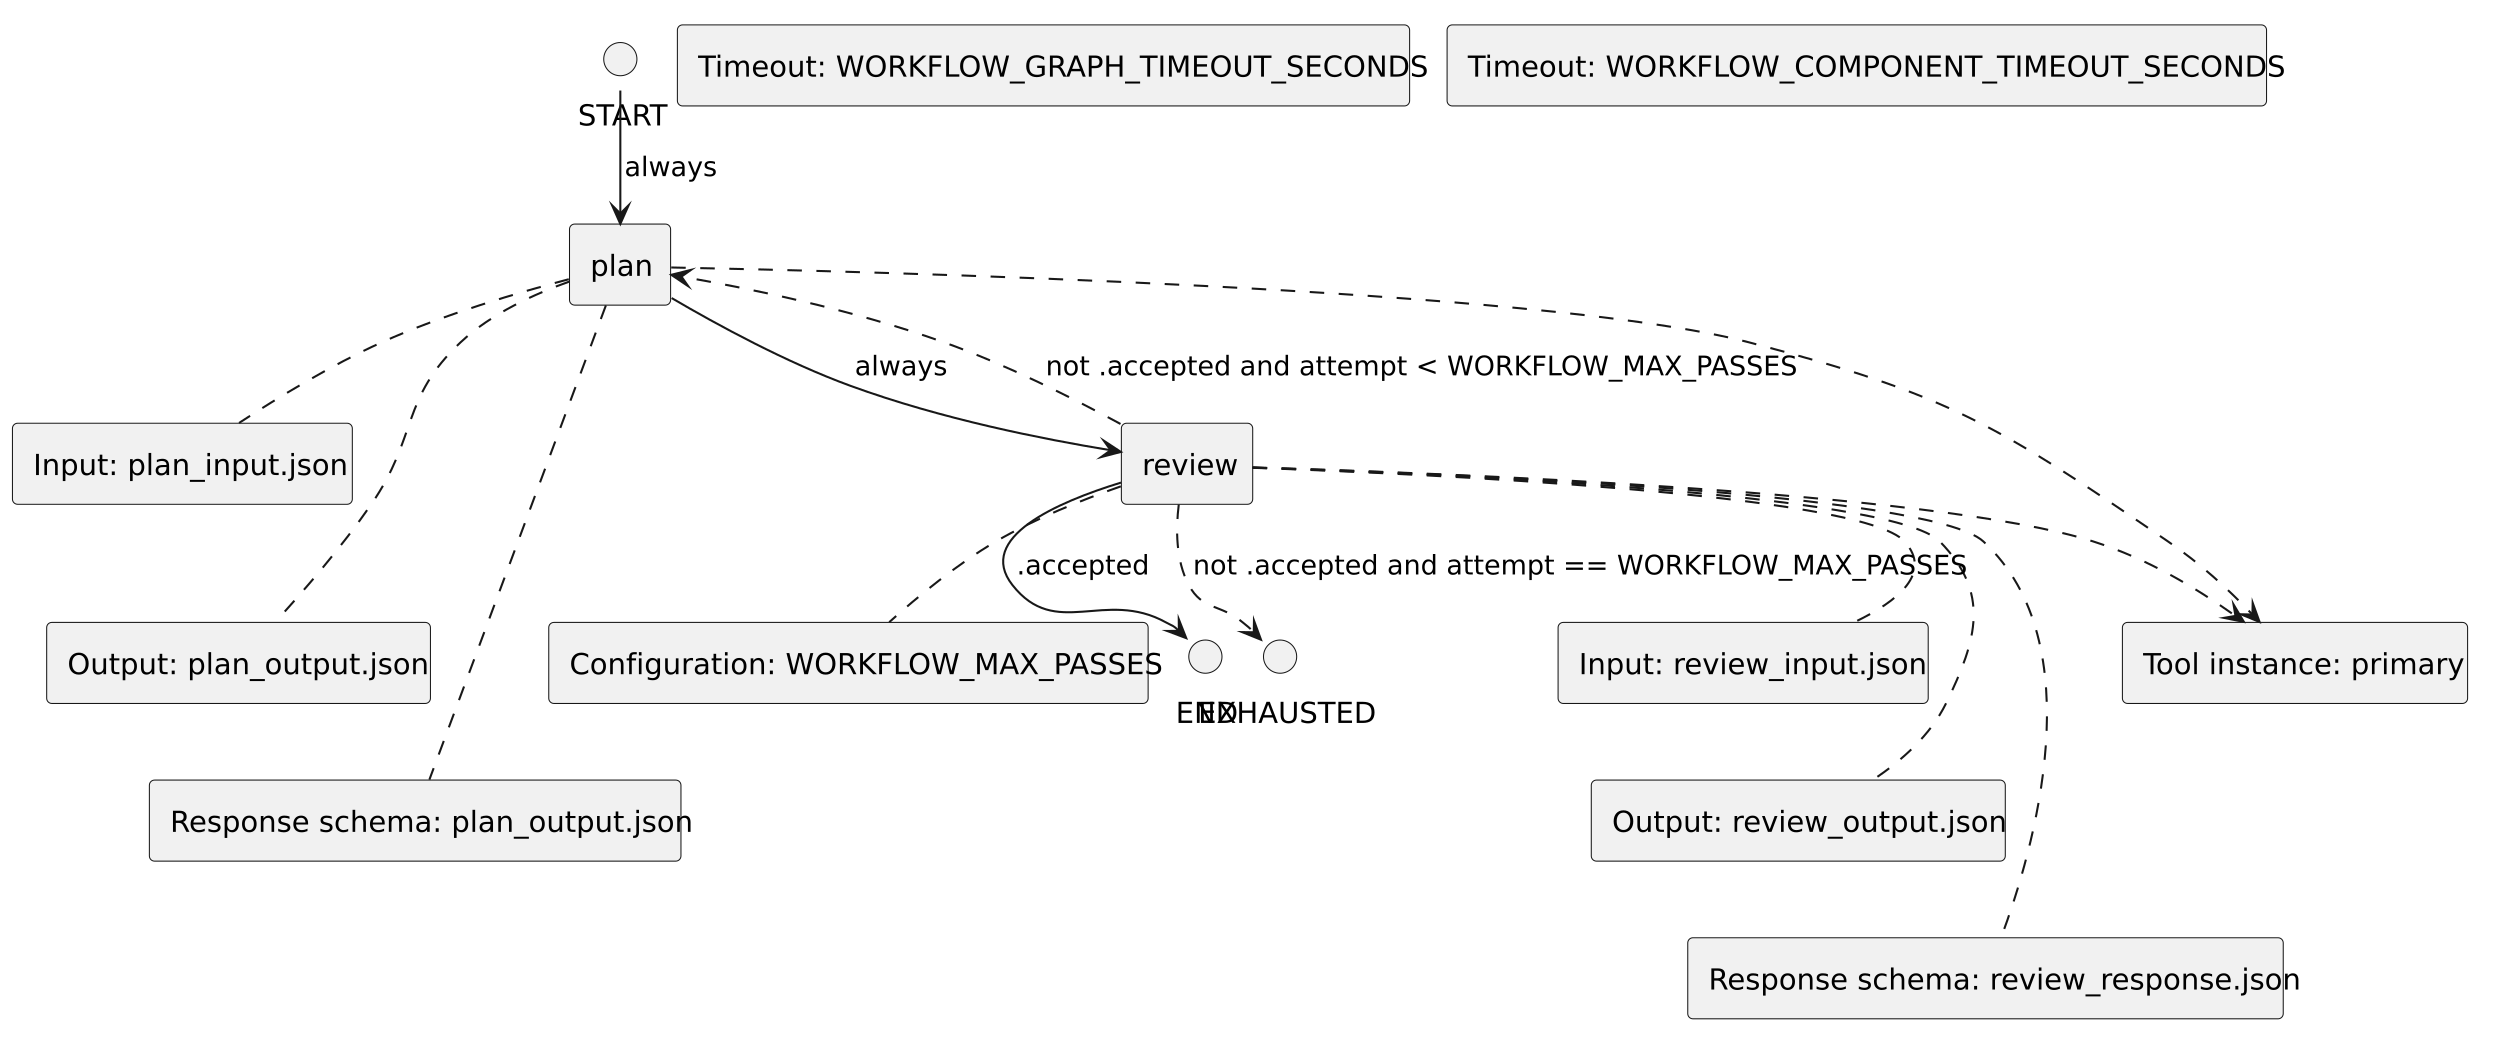
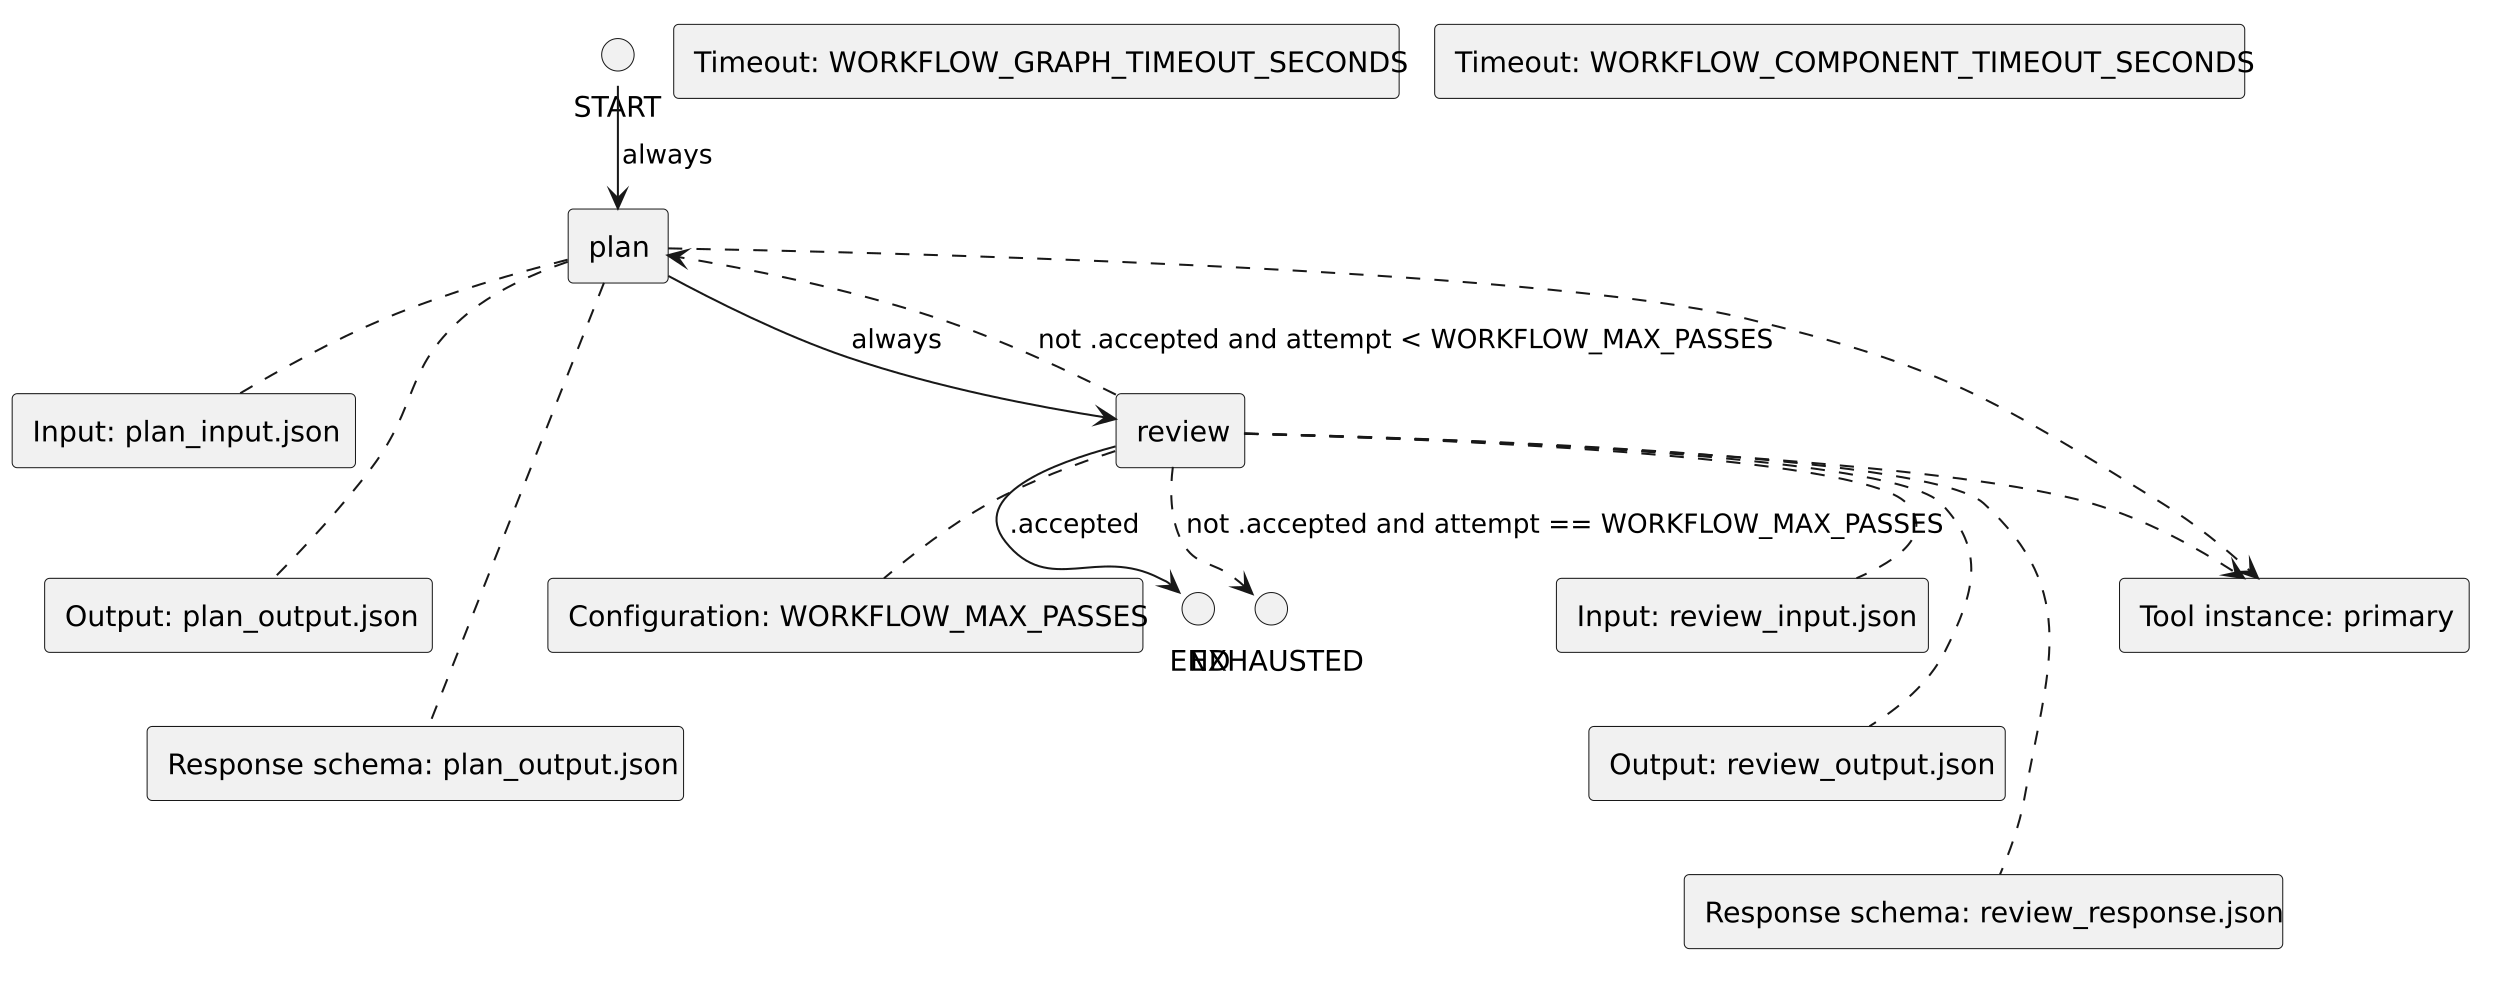
- <svg xmlns="http://www.w3.org/2000/svg" xmlns:xlink="http://www.w3.org/1999/xlink" version="1.1" data-diagram-type="DESCRIPTION" style="width:1205px;height:507px;background:#FFFFFF;" width="1205px" height="507px" viewBox="0 0 1205 507" zoomAndPan="magnify" preserveAspectRatio="none" contentStyleType="text/css">
+ <svg xmlns="http://www.w3.org/2000/svg" xmlns:xlink="http://www.w3.org/1999/xlink" version="1.1" data-diagram-type="DESCRIPTION" style="width:1232px;height:483px;background:#FFFFFF;" width="1232px" height="483px" viewBox="0 0 1232 483" zoomAndPan="magnify" preserveAspectRatio="none" contentStyleType="text/css">
  <defs />
  <g font-family="DejaVu Sans, Liberation Sans, Arial, sans-serif" lengthAdjust="spacing">
    <g class="entity" data-qualified-name="n0" id="ent0001" data-source-line="5">
      <a target="_top" href="//github.com/gorban/api-agent/blob/_____switch_branch_____/demo/simple/workflows/components/draft.md.html#node-plan" xlink:href="//github.com/gorban/api-agent/blob/_____switch_branch_____/demo/simple/workflows/components/draft.md.html#node-plan" xlink:type="simple" xlink:actuate="onRequest" xlink:show="new" title="//github.com/gorban/api-agent/blob/_____switch_branch_____/demo/simple/workflows/components/draft.md.html#node-plan" xlink:title="//github.com/gorban/api-agent/blob/_____switch_branch_____/demo/simple/workflows/components/draft.md.html#node-plan">
-         <rect x="274.5" y="108" width="48.728" height="39.068" fill="#F1F1F1" style="stroke:#181818;stroke-width:0.5;" rx="2.5" ry="2.5" />
-         <text x="284.5" y="132.966" fill="#000" font-size="14" textLength="28.728">plan</text>
+         <rect x="280" y="103" width="49.278" height="36.488" fill="#F1F1F1" style="stroke:#181818;stroke-width:0.5;" rx="2.5" ry="2.5" />
+         <text x="290" y="126.535" fill="#000" font-size="14" textLength="29.278">plan</text>
      </a>
    </g>
    <g class="entity" data-qualified-name="ref0" id="ent0002" data-source-line="6">
      <a target="_top" href="//github.com/gorban/api-agent/blob/_____switch_branch_____/demo/simple/schemas/plan_input.json" xlink:href="//github.com/gorban/api-agent/blob/_____switch_branch_____/demo/simple/schemas/plan_input.json" xlink:type="simple" xlink:actuate="onRequest" xlink:show="new" title="//github.com/gorban/api-agent/blob/_____switch_branch_____/demo/simple/schemas/plan_input.json" xlink:title="//github.com/gorban/api-agent/blob/_____switch_branch_____/demo/simple/schemas/plan_input.json">
-         <rect x="6" y="204" width="163.821" height="39.068" fill="#F1F1F1" style="stroke:#181818;stroke-width:0.5;" rx="2.5" ry="2.5" />
-         <text x="16" y="228.966" fill="#000" font-size="14" textLength="143.821">Input: plan_input.json</text>
+         <rect x="6" y="194" width="169.181" height="36.488" fill="#F1F1F1" style="stroke:#181818;stroke-width:0.5;" rx="2.5" ry="2.5" />
+         <text x="16" y="217.535" fill="#000" font-size="14" textLength="149.181">Input: plan_input.json</text>
      </a>
    </g>
    <g class="entity" data-qualified-name="ref1" id="ent0004" data-source-line="8">
      <a target="_top" href="//github.com/gorban/api-agent/blob/_____switch_branch_____/demo/simple/schemas/plan_output.json" xlink:href="//github.com/gorban/api-agent/blob/_____switch_branch_____/demo/simple/schemas/plan_output.json" xlink:type="simple" xlink:actuate="onRequest" xlink:show="new" title="//github.com/gorban/api-agent/blob/_____switch_branch_____/demo/simple/schemas/plan_output.json" xlink:title="//github.com/gorban/api-agent/blob/_____switch_branch_____/demo/simple/schemas/plan_output.json">
-         <rect x="22.5" y="300" width="184.975" height="39.068" fill="#F1F1F1" style="stroke:#181818;stroke-width:0.5;" rx="2.5" ry="2.5" />
-         <text x="32.5" y="324.966" fill="#000" font-size="14" textLength="164.975">Output: plan_output.json</text>
+         <rect x="22" y="285" width="191.049" height="36.488" fill="#F1F1F1" style="stroke:#181818;stroke-width:0.5;" rx="2.5" ry="2.5" />
+         <text x="32" y="308.535" fill="#000" font-size="14" textLength="171.049">Output: plan_output.json</text>
      </a>
    </g>
    <g class="entity" data-qualified-name="ref2" id="ent0007" data-source-line="11">
      <a target="_top" href="//github.com/gorban/api-agent/blob/_____switch_branch_____/demo/simple/schemas/plan_output.json" xlink:href="//github.com/gorban/api-agent/blob/_____switch_branch_____/demo/simple/schemas/plan_output.json" xlink:type="simple" xlink:actuate="onRequest" xlink:show="new" title="//github.com/gorban/api-agent/blob/_____switch_branch_____/demo/simple/schemas/plan_output.json" xlink:title="//github.com/gorban/api-agent/blob/_____switch_branch_____/demo/simple/schemas/plan_output.json">
-         <rect x="72" y="376" width="256.221" height="39.068" fill="#F1F1F1" style="stroke:#181818;stroke-width:0.5;" rx="2.5" ry="2.5" />
-         <text x="82" y="400.966" fill="#000" font-size="14" textLength="236.221">Response schema: plan_output.json</text>
+         <rect x="72.5" y="358" width="264.364" height="36.488" fill="#F1F1F1" style="stroke:#181818;stroke-width:0.5;" rx="2.5" ry="2.5" />
+         <text x="82.5" y="381.535" fill="#000" font-size="14" textLength="244.364">Response schema: plan_output.json</text>
      </a>
    </g>
    <g class="entity" data-qualified-name="n1" id="ent0010" data-source-line="14">
      <a target="_top" href="//github.com/gorban/api-agent/blob/_____switch_branch_____/demo/simple/workflows/components/draft.md.html#node-review" xlink:href="//github.com/gorban/api-agent/blob/_____switch_branch_____/demo/simple/workflows/components/draft.md.html#node-review" xlink:type="simple" xlink:actuate="onRequest" xlink:show="new" title="//github.com/gorban/api-agent/blob/_____switch_branch_____/demo/simple/workflows/components/draft.md.html#node-review" xlink:title="//github.com/gorban/api-agent/blob/_____switch_branch_____/demo/simple/workflows/components/draft.md.html#node-review">
-         <rect x="540.5" y="204" width="63.302" height="39.068" fill="#F1F1F1" style="stroke:#181818;stroke-width:0.5;" rx="2.5" ry="2.5" />
-         <text x="550.5" y="228.966" fill="#000" font-size="14" textLength="43.302">review</text>
+         <rect x="550" y="194" width="63.408" height="36.488" fill="#F1F1F1" style="stroke:#181818;stroke-width:0.5;" rx="2.5" ry="2.5" />
+         <text x="560" y="217.535" fill="#000" font-size="14" textLength="43.408">review</text>
      </a>
    </g>
    <g class="entity" data-qualified-name="ref3" id="ent0011" data-source-line="15">
      <a target="_top" href="//github.com/gorban/api-agent/blob/_____switch_branch_____/demo/simple/schemas/review_input.json" xlink:href="//github.com/gorban/api-agent/blob/_____switch_branch_____/demo/simple/schemas/review_input.json" xlink:type="simple" xlink:actuate="onRequest" xlink:show="new" title="//github.com/gorban/api-agent/blob/_____switch_branch_____/demo/simple/schemas/review_input.json" xlink:title="//github.com/gorban/api-agent/blob/_____switch_branch_____/demo/simple/schemas/review_input.json">
-         <rect x="751" y="300" width="178.395" height="39.068" fill="#F1F1F1" style="stroke:#181818;stroke-width:0.5;" rx="2.5" ry="2.5" />
-         <text x="761" y="324.966" fill="#000" font-size="14" textLength="158.395">Input: review_input.json</text>
+         <rect x="767" y="285" width="183.311" height="36.488" fill="#F1F1F1" style="stroke:#181818;stroke-width:0.5;" rx="2.5" ry="2.5" />
+         <text x="777" y="308.535" fill="#000" font-size="14" textLength="163.311">Input: review_input.json</text>
      </a>
    </g>
    <g class="entity" data-qualified-name="ref4" id="ent0013" data-source-line="17">
      <a target="_top" href="//github.com/gorban/api-agent/blob/_____switch_branch_____/demo/simple/schemas/review_output.json" xlink:href="//github.com/gorban/api-agent/blob/_____switch_branch_____/demo/simple/schemas/review_output.json" xlink:type="simple" xlink:actuate="onRequest" xlink:show="new" title="//github.com/gorban/api-agent/blob/_____switch_branch_____/demo/simple/schemas/review_output.json" xlink:title="//github.com/gorban/api-agent/blob/_____switch_branch_____/demo/simple/schemas/review_output.json">
-         <rect x="767" y="376" width="199.549" height="39.068" fill="#F1F1F1" style="stroke:#181818;stroke-width:0.5;" rx="2.5" ry="2.5" />
-         <text x="777" y="400.966" fill="#000" font-size="14" textLength="179.549">Output: review_output.json</text>
+         <rect x="783" y="358" width="205.179" height="36.488" fill="#F1F1F1" style="stroke:#181818;stroke-width:0.5;" rx="2.5" ry="2.5" />
+         <text x="793" y="381.535" fill="#000" font-size="14" textLength="185.179">Output: review_output.json</text>
      </a>
    </g>
    <g class="entity" data-qualified-name="ref5" id="ent0016" data-source-line="20">
      <a target="_top" href="//github.com/gorban/api-agent/blob/_____switch_branch_____/demo/simple/schemas/review_response.json" xlink:href="//github.com/gorban/api-agent/blob/_____switch_branch_____/demo/simple/schemas/review_response.json" xlink:type="simple" xlink:actuate="onRequest" xlink:show="new" title="//github.com/gorban/api-agent/blob/_____switch_branch_____/demo/simple/schemas/review_response.json" xlink:title="//github.com/gorban/api-agent/blob/_____switch_branch_____/demo/simple/schemas/review_response.json">
-         <rect x="813.5" y="452" width="287.021" height="39.068" fill="#F1F1F1" style="stroke:#181818;stroke-width:0.5;" rx="2.5" ry="2.5" />
-         <text x="823.5" y="476.966" fill="#000" font-size="14" textLength="267.021">Response schema: review_response.json</text>
+         <rect x="830" y="431" width="294.935" height="36.488" fill="#F1F1F1" style="stroke:#181818;stroke-width:0.5;" rx="2.5" ry="2.5" />
+         <text x="840" y="454.535" fill="#000" font-size="14" textLength="274.935">Response schema: review_response.json</text>
      </a>
    </g>
    <g class="entity" data-qualified-name="toolbinding1" id="ent0019" data-source-line="23">
      <a target="_top" href="//github.com/gorban/api-agent/blob/_____switch_branch_____/demo/simple/workflows/components/draft.md.html#workflow-tool-node-plan-primary" xlink:href="//github.com/gorban/api-agent/blob/_____switch_branch_____/demo/simple/workflows/components/draft.md.html#workflow-tool-node-plan-primary" xlink:type="simple" xlink:actuate="onRequest" xlink:show="new" title="//github.com/gorban/api-agent/blob/_____switch_branch_____/demo/simple/workflows/components/draft.md.html#workflow-tool-node-plan-primary" xlink:title="//github.com/gorban/api-agent/blob/_____switch_branch_____/demo/simple/workflows/components/draft.md.html#workflow-tool-node-plan-primary">
-         <rect x="1023" y="300" width="166.383" height="39.068" fill="#F1F1F1" style="stroke:#181818;stroke-width:0.5;" rx="2.5" ry="2.5" />
-         <text x="1033" y="324.966" fill="#000" font-size="14" textLength="146.383">Tool instance: primary</text>
+         <rect x="1044.5" y="285" width="172.318" height="36.488" fill="#F1F1F1" style="stroke:#181818;stroke-width:0.5;" rx="2.5" ry="2.5" />
+         <text x="1054.5" y="308.535" fill="#000" font-size="14" textLength="152.318">Tool instance: primary</text>
      </a>
    </g>
    <g class="entity" data-qualified-name="timeout6" id="ent0022" data-source-line="26">
      <a target="_top" href="//github.com/gorban/api-agent/blob/_____switch_branch_____/demo/simple/cfg/config.toml" xlink:href="//github.com/gorban/api-agent/blob/_____switch_branch_____/demo/simple/cfg/config.toml" xlink:type="simple" xlink:actuate="onRequest" xlink:show="new" title="//github.com/gorban/api-agent/blob/_____switch_branch_____/demo/simple/cfg/config.toml" xlink:title="//github.com/gorban/api-agent/blob/_____switch_branch_____/demo/simple/cfg/config.toml">
-         <rect x="326.5" y="12" width="352.933" height="39.068" fill="#F1F1F1" style="stroke:#181818;stroke-width:0.5;" rx="2.5" ry="2.5" />
-         <text x="336.5" y="36.966" fill="#000" font-size="14" textLength="332.933">Timeout: WORKFLOW_GRAPH_TIMEOUT_SECONDS</text>
+         <rect x="332" y="12" width="357.497" height="36.488" fill="#F1F1F1" style="stroke:#181818;stroke-width:0.5;" rx="2.5" ry="2.5" />
+         <text x="342" y="35.535" fill="#000" font-size="14" textLength="337.497">Timeout: WORKFLOW_GRAPH_TIMEOUT_SECONDS</text>
      </a>
    </g>
    <g class="entity" data-qualified-name="timeout7" id="ent0023" data-source-line="27">
      <a target="_top" href="//github.com/gorban/api-agent/blob/_____switch_branch_____/demo/simple/cfg/config.toml" xlink:href="//github.com/gorban/api-agent/blob/_____switch_branch_____/demo/simple/cfg/config.toml" xlink:type="simple" xlink:actuate="onRequest" xlink:show="new" title="//github.com/gorban/api-agent/blob/_____switch_branch_____/demo/simple/cfg/config.toml" xlink:title="//github.com/gorban/api-agent/blob/_____switch_branch_____/demo/simple/cfg/config.toml">
-         <rect x="697.5" y="12" width="394.974" height="39.068" fill="#F1F1F1" style="stroke:#181818;stroke-width:0.5;" rx="2.5" ry="2.5" />
-         <text x="707.5" y="36.966" fill="#000" font-size="14" textLength="374.974">Timeout: WORKFLOW_COMPONENT_TIMEOUT_SECONDS</text>
+         <rect x="707" y="12" width="399.203" height="36.488" fill="#F1F1F1" style="stroke:#181818;stroke-width:0.5;" rx="2.5" ry="2.5" />
+         <text x="717" y="35.535" fill="#000" font-size="14" textLength="379.203">Timeout: WORKFLOW_COMPONENT_TIMEOUT_SECONDS</text>
      </a>
    </g>
    <g class="entity" data-qualified-name="passlimit8" id="ent0024" data-source-line="28">
      <a target="_top" href="//github.com/gorban/api-agent/blob/_____switch_branch_____/demo/simple/cfg/config.toml" xlink:href="//github.com/gorban/api-agent/blob/_____switch_branch_____/demo/simple/cfg/config.toml" xlink:type="simple" xlink:actuate="onRequest" xlink:show="new" title="//github.com/gorban/api-agent/blob/_____switch_branch_____/demo/simple/cfg/config.toml" xlink:title="//github.com/gorban/api-agent/blob/_____switch_branch_____/demo/simple/cfg/config.toml">
-         <rect x="264.5" y="300" width="288.897" height="39.068" fill="#F1F1F1" style="stroke:#181818;stroke-width:0.5;" rx="2.5" ry="2.5" />
-         <text x="274.5" y="324.966" fill="#000" font-size="14" textLength="268.897">Configuration: WORKFLOW_MAX_PASSES</text>
+         <rect x="270" y="285" width="293.232" height="36.488" fill="#F1F1F1" style="stroke:#181818;stroke-width:0.5;" rx="2.5" ry="2.5" />
+         <text x="280" y="308.535" fill="#000" font-size="14" textLength="273.232">Configuration: WORKFLOW_MAX_PASSES</text>
      </a>
    </g>
    <g class="entity" data-qualified-name="start" id="ent0026" data-source-line="30">
-       <ellipse cx="299" cy="28.5" rx="8" ry="8" fill="#F1F1F1" style="stroke:#181818;stroke-width:0.5;" />
-       <text x="278.546" y="60.466" fill="#000" font-size="14" textLength="40.908">START</text>
+       <ellipse cx="304.5" cy="27" rx="8" ry="8" fill="#F1F1F1" style="stroke:#181818;stroke-width:0.5;" />
+       <text x="282.622" y="57.535" fill="#000" font-size="14" textLength="43.757">START</text>
    </g>
    <g class="entity" data-qualified-name="end" id="ent0029" data-source-line="33">
-       <ellipse cx="581" cy="316.5" rx="8" ry="8" fill="#F1F1F1" style="stroke:#181818;stroke-width:0.5;" />
-       <text x="566.678" y="348.466" fill="#000" font-size="14" textLength="28.644">END</text>
+       <ellipse cx="590.5" cy="300" rx="8" ry="8" fill="#F1F1F1" style="stroke:#181818;stroke-width:0.5;" />
+       <text x="576.292" y="330.535" fill="#000" font-size="14" textLength="28.417">END</text>
    </g>
    <g class="entity" data-qualified-name="exhausted" id="ent0032" data-source-line="36">
-       <ellipse cx="617" cy="316.5" rx="8" ry="8" fill="#F1F1F1" style="stroke:#181818;stroke-width:0.5;" />
-       <text x="577.492" y="348.466" fill="#000" font-size="14" textLength="79.016">EXHAUSTED</text>
+       <ellipse cx="626.5" cy="300" rx="8" ry="8" fill="#F1F1F1" style="stroke:#181818;stroke-width:0.5;" />
+       <text x="586.267" y="330.535" fill="#000" font-size="14" textLength="80.466">EXHAUSTED</text>
    </g>
    <g class="link" data-entity-1="ent0001" data-entity-2="ent0002" id="lnk3" data-link-type="association">
-       <path d="M274.158,134.591 C250.442,140.819 213.981,151.485 184,165 C159.735,175.938 133.948,191.636 115.217,203.867" style="stroke:#181818;stroke-width:1;stroke-dasharray:7,7;" fill="none" />
+       <path d="M279.761,127.965 C256.12,134.028 219.712,144.319 189.5,157 C164.588,167.456 137.766,182.331 118.332,193.822" style="stroke:#181818;stroke-width:1;stroke-dasharray:7,7;" fill="none" />
    </g>
    <g class="link" data-entity-1="ent0001" data-entity-2="ent0004" id="lnk5" data-link-type="association">
-       <path d="M274.481,135.7 C258.084,141.499 236.871,151.012 222,165 C193.166,192.122 201.465,210.407 179,243 C164.86,263.515 146.206,285.012 132.687,299.797" style="stroke:#181818;stroke-width:1;stroke-dasharray:7,7;" fill="none" />
+       <path d="M279.793,128.985 C263.52,134.539 242.525,143.622 227.5,157 C199.208,182.192 206.19,199.664 183.5,230 C168.57,249.961 149.024,270.739 135.086,284.813" style="stroke:#181818;stroke-width:1;stroke-dasharray:7,7;" fill="none" />
    </g>
    <g class="link" data-entity-1="ent0001" data-entity-2="ent0007" id="lnk8" data-link-type="association">
-       <path d="M292.039,147.205 C273.861,196.044 225.122,326.999 206.954,375.816" style="stroke:#181818;stroke-width:1;stroke-dasharray:7,7;" fill="none" />
+       <path d="M297.627,139.39 C279.314,185.72 229.505,311.737 211.289,357.823" style="stroke:#181818;stroke-width:1;stroke-dasharray:7,7;" fill="none" />
    </g>
    <g class="link" data-entity-1="ent0010" data-entity-2="ent0011" id="lnk12" data-link-type="association">
-       <path d="M603.762,225.477 C685.315,228.311 897.164,237.851 918,261 C931.562,276.068 915.075,289.691 893.822,299.89" style="stroke:#181818;stroke-width:1;stroke-dasharray:7,7;" fill="none" />
+       <path d="M613.138,213.717 C696.586,215.933 917.762,224.033 939.5,248 C953.012,262.897 936.459,275.613 914.874,284.956" style="stroke:#181818;stroke-width:1;stroke-dasharray:7,7;" fill="none" />
    </g>
    <g class="link" data-entity-1="ent0010" data-entity-2="ent0013" id="lnk14" data-link-type="association">
-       <path d="M603.678,225.403 C687.815,228.114 912.041,237.496 935,261 C959.242,285.817 953.204,307.817 938,339 C930.526,354.329 916.545,366.666 902.953,375.779" style="stroke:#181818;stroke-width:1;stroke-dasharray:7,7;" fill="none" />
+       <path d="M613,213.63 C698.983,215.667 932.875,223.434 956.5,248 C978.998,271.394 973.111,292.018 958.5,321 C950.552,336.766 935.586,349.072 921.264,357.929" style="stroke:#181818;stroke-width:1;stroke-dasharray:7,7;" fill="none" />
    </g>
    <g class="link" data-entity-1="ent0010" data-entity-2="ent0016" id="lnk17" data-link-type="association">
-       <path d="M603.794,225.345 C691.2,227.968 930.35,237.263 956,261 C1009.39,310.408 979.968,410.485 964.542,451.904" style="stroke:#181818;stroke-width:1;stroke-dasharray:7,7;" fill="none" />
+       <path d="M613.306,213.633 C702.592,215.71 950.795,223.638 977.5,248 C1025.886,292.141 1009.055,329.532 997.5,394 C995.207,406.793 990.085,420.518 985.599,430.93" style="stroke:#181818;stroke-width:1;stroke-dasharray:7,7;" fill="none" />
    </g>
    <g class="link" data-entity-1="ent0001" data-entity-2="ent0019" id="lnk20" data-link-type="dependency">
-       <polygon points="1089.126,299.806,1085.789,290.54,1085.667,296.195,1080.012,296.073,1089.126,299.806" fill="#181818" style="stroke:#181818;stroke-width:1;stroke-linejoin:miter;stroke-miterlimit:10;" />
-       <path d="M323.522,128.926 C415.896,130.721 742.711,138.823 843,165 C939.178,190.104 962.948,204.894 1045,261 C1061.338,272.172 1074.075,284.091 1085.667,296.195" style="stroke:#181818;stroke-width:1;stroke-dasharray:7,7;" fill="none" />
+       <polygon points="1112.765,284.963,1108.815,275.941,1109.072,281.592,1103.421,281.849,1112.765,284.963" fill="#181818" style="stroke:#181818;stroke-width:1;stroke-linejoin:miter;stroke-miterlimit:10;" />
+       <path d="M329.218,122.397 C423.108,124.082 757.519,131.764 860.5,157 C957.32,180.726 980.804,195.43 1065.5,248 C1082.702,258.677 1096.553,270.164 1109.072,281.592" style="stroke:#181818;stroke-width:1;stroke-dasharray:7,7;" fill="none" />
    </g>
    <g class="link" data-entity-1="ent0010" data-entity-2="ent0019" id="lnk21" data-link-type="dependency">
-       <polygon points="1081.574,299.76,1076.543,291.293,1077.494,296.869,1071.918,297.82,1081.574,299.76" fill="#181818" style="stroke:#181818;stroke-width:1;stroke-linejoin:miter;stroke-miterlimit:10;" />
-       <path d="M603.743,225.309 C691.067,227.826 933.396,236.848 1009,261 C1035.667,269.519 1058.729,283.571 1077.494,296.869" style="stroke:#181818;stroke-width:1;stroke-dasharray:7,7;" fill="none" />
+       <polygon points="1105.881,284.907,1100.484,276.668,1101.679,282.197,1096.149,283.392,1105.881,284.907" fill="#181818" style="stroke:#181818;stroke-width:1;stroke-linejoin:miter;stroke-miterlimit:10;" />
+       <path d="M613.101,213.763 C701.856,216.174 952.03,224.885 1030.5,248 C1057.944,256.084 1082.178,269.625 1101.679,282.197" style="stroke:#181818;stroke-width:1;stroke-dasharray:7,7;" fill="none" />
    </g>
    <g class="link" data-entity-1="ent0010" data-entity-2="ent0024" id="lnk25" data-link-type="association">
-       <path d="M540.239,234.422 C521.986,240.771 498.986,249.896 480,261 C461.242,271.971 442.227,287.667 428.602,299.889" style="stroke:#181818;stroke-width:1;stroke-dasharray:7,7;" fill="none" />
+       <path d="M549.58,222.295 C530.893,228.362 507.178,237.165 487.5,248 C468.643,258.383 449.332,273.411 435.619,284.978" style="stroke:#181818;stroke-width:1;stroke-dasharray:7,7;" fill="none" />
    </g>
    <g class="link" data-entity-1="ent0026" data-entity-2="ent0001" id="lnk27" data-link-type="dependency">
-       <polygon points="299,107.92,303,98.92,299,102.92,295,98.92,299,107.92" fill="#181818" style="stroke:#181818;stroke-width:1;stroke-linejoin:miter;stroke-miterlimit:10;" />
-       <path d="M299,43.652 C299,59.506 299,83.759 299,102.92" style="stroke:#181818;stroke-width:1;" fill="none" />
-       <text x="301" y="84.897" fill="#000" font-size="13" textLength="41.015">always</text>
+       <polygon points="304.5,102.716,308.5,93.716,304.5,97.716,300.5,93.716,304.5,102.716" fill="#181818" style="stroke:#181818;stroke-width:1;stroke-linejoin:miter;stroke-miterlimit:10;" />
+       <path d="M304.5,42.272 C304.5,57.52 304.5,79.863 304.5,97.716" style="stroke:#181818;stroke-width:1;" fill="none" />
+       <text x="306.5" y="80.568" fill="#000" font-size="13" textLength="41.552">always</text>
    </g>
    <g class="link" data-entity-1="ent0001" data-entity-2="ent0010" id="lnk28" data-link-type="dependency">
-       <polygon points="540.262,217.824,532.03,212.417,535.328,217.013,530.732,220.311,540.262,217.824" fill="#181818" style="stroke:#181818;stroke-width:1;stroke-linejoin:miter;stroke-miterlimit:10;" />
-       <path d="M323.729,143.662 C345.688,156.544 379.009,174.695 410,186 C453.877,202.005 502.161,211.559 535.328,217.013" style="stroke:#181818;stroke-width:1;" fill="none" />
-       <text x="412" y="180.897" fill="#000" font-size="13" textLength="41.015">always</text>
+       <polygon points="549.773,206.503,541.504,201.153,544.833,205.726,540.26,209.056,549.773,206.503" fill="#181818" style="stroke:#181818;stroke-width:1;stroke-linejoin:miter;stroke-miterlimit:10;" />
+       <path d="M329.363,135.985 C351.795,148.087 386.007,165.282 417.5,176 C462.287,191.242 511.356,200.459 544.833,205.726" style="stroke:#181818;stroke-width:1;" fill="none" />
+       <text x="419.5" y="171.568" fill="#000" font-size="13" textLength="41.552">always</text>
    </g>
    <g class="link" data-entity-1="ent0010" data-entity-2="ent0029" id="lnk30" data-link-type="dependency">
-       <polygon points="571.772,307.589,568.164,298.425,568.209,304.082,562.552,304.126,571.772,307.589" fill="#181818" style="stroke:#181818;stroke-width:1;stroke-linejoin:miter;stroke-miterlimit:10;" />
-       <path d="M540.313,232.612 C509.601,242.023 470.091,259.212 488,282 C508.915,308.613 532.383,283.614 562,300 C565.545,301.961 565.335,301.253 568.209,304.082" style="stroke:#181818;stroke-width:1;" fill="none" />
-       <text x="490" y="276.897" fill="#000" font-size="13" textLength="58.604">.accepted</text>
+       <polygon points="581.153,291.975,577.158,282.972,577.443,288.622,571.794,288.907,581.153,291.975" fill="#181818" style="stroke:#181818;stroke-width:1;stroke-linejoin:miter;stroke-miterlimit:10;" />
+       <path d="M549.785,219.97 C518.398,228.346 477.456,244.183 495.5,267 C517.032,294.227 540.73,268.933 571.5,285 C574.953,286.803 574.568,286.022 577.443,288.622" style="stroke:#181818;stroke-width:1;" fill="none" />
+       <text x="497.5" y="262.568" fill="#000" font-size="13" textLength="60.322">.accepted</text>
    </g>
    <g class="link" data-entity-1="ent0010" data-entity-2="ent0001" id="lnk31" data-link-type="dependency">
-       <polygon points="323.543,132.462,331.722,137.948,328.469,133.32,333.096,130.066,323.543,132.462" fill="#181818" style="stroke:#181818;stroke-width:1;stroke-linejoin:miter;stroke-miterlimit:10;" />
-       <path d="M540.081,204.351 C517.031,191.863 484.837,175.666 455,165 C409.819,148.849 359.622,138.75 328.469,133.32" style="stroke:#181818;stroke-width:1;stroke-dasharray:7,7;" fill="none" />
-       <text x="504" y="180.897" fill="#000" font-size="13" textLength="333.957">not .accepted and attempt &lt; WORKFLOW_MAX_PASSES</text>
+       <polygon points="329.016,125.801,337.236,131.227,333.948,126.623,338.551,123.336,329.016,125.801" fill="#181818" style="stroke:#181818;stroke-width:1;stroke-linejoin:miter;stroke-miterlimit:10;" />
+       <path d="M549.903,194.477 C526.331,182.695 493.06,167.195 462.5,157 C416.393,141.618 365.379,131.865 333.948,126.623" style="stroke:#181818;stroke-width:1;stroke-dasharray:7,7;" fill="none" />
+       <text x="511.5" y="171.568" fill="#000" font-size="13" textLength="343.453">not .accepted and attempt &lt; WORKFLOW_MAX_PASSES</text>
    </g>
    <g class="link" data-entity-1="ent0010" data-entity-2="ent0032" id="lnk33" data-link-type="dependency">
-       <polygon points="607.808,308.346,604.417,299.1,604.328,304.756,598.672,304.667,607.808,308.346" fill="#181818" style="stroke:#181818;stroke-width:1;stroke-linejoin:miter;stroke-miterlimit:10;" />
-       <path d="M568.164,243.193 C566.71,255.003 566.688,270.204 573,282 C579.631,294.392 588.272,290.921 599,300 C602.01,302.547 601.598,301.939 604.328,304.756" style="stroke:#181818;stroke-width:1;stroke-dasharray:7,7;" fill="none" />
-       <text x="575" y="276.897" fill="#000" font-size="13" textLength="341.393">not .accepted and attempt == WORKFLOW_MAX_PASSES</text>
+       <polygon points="617.215,292.723,613.433,283.629,613.585,289.284,607.93,289.437,617.215,292.723" fill="#181818" style="stroke:#181818;stroke-width:1;stroke-linejoin:miter;stroke-miterlimit:10;" />
+       <path d="M577.983,230.063 C576.571,241.222 576.477,255.76 582.5,267 C589.138,279.388 597.582,276.15 608.5,285 C611.438,287.382 610.854,286.696 613.585,289.284" style="stroke:#181818;stroke-width:1;stroke-dasharray:7,7;" fill="none" />
+       <text x="584.5" y="262.568" fill="#000" font-size="13" textLength="353.787">not .accepted and attempt == WORKFLOW_MAX_PASSES</text>
    </g>
  </g>
</svg>
